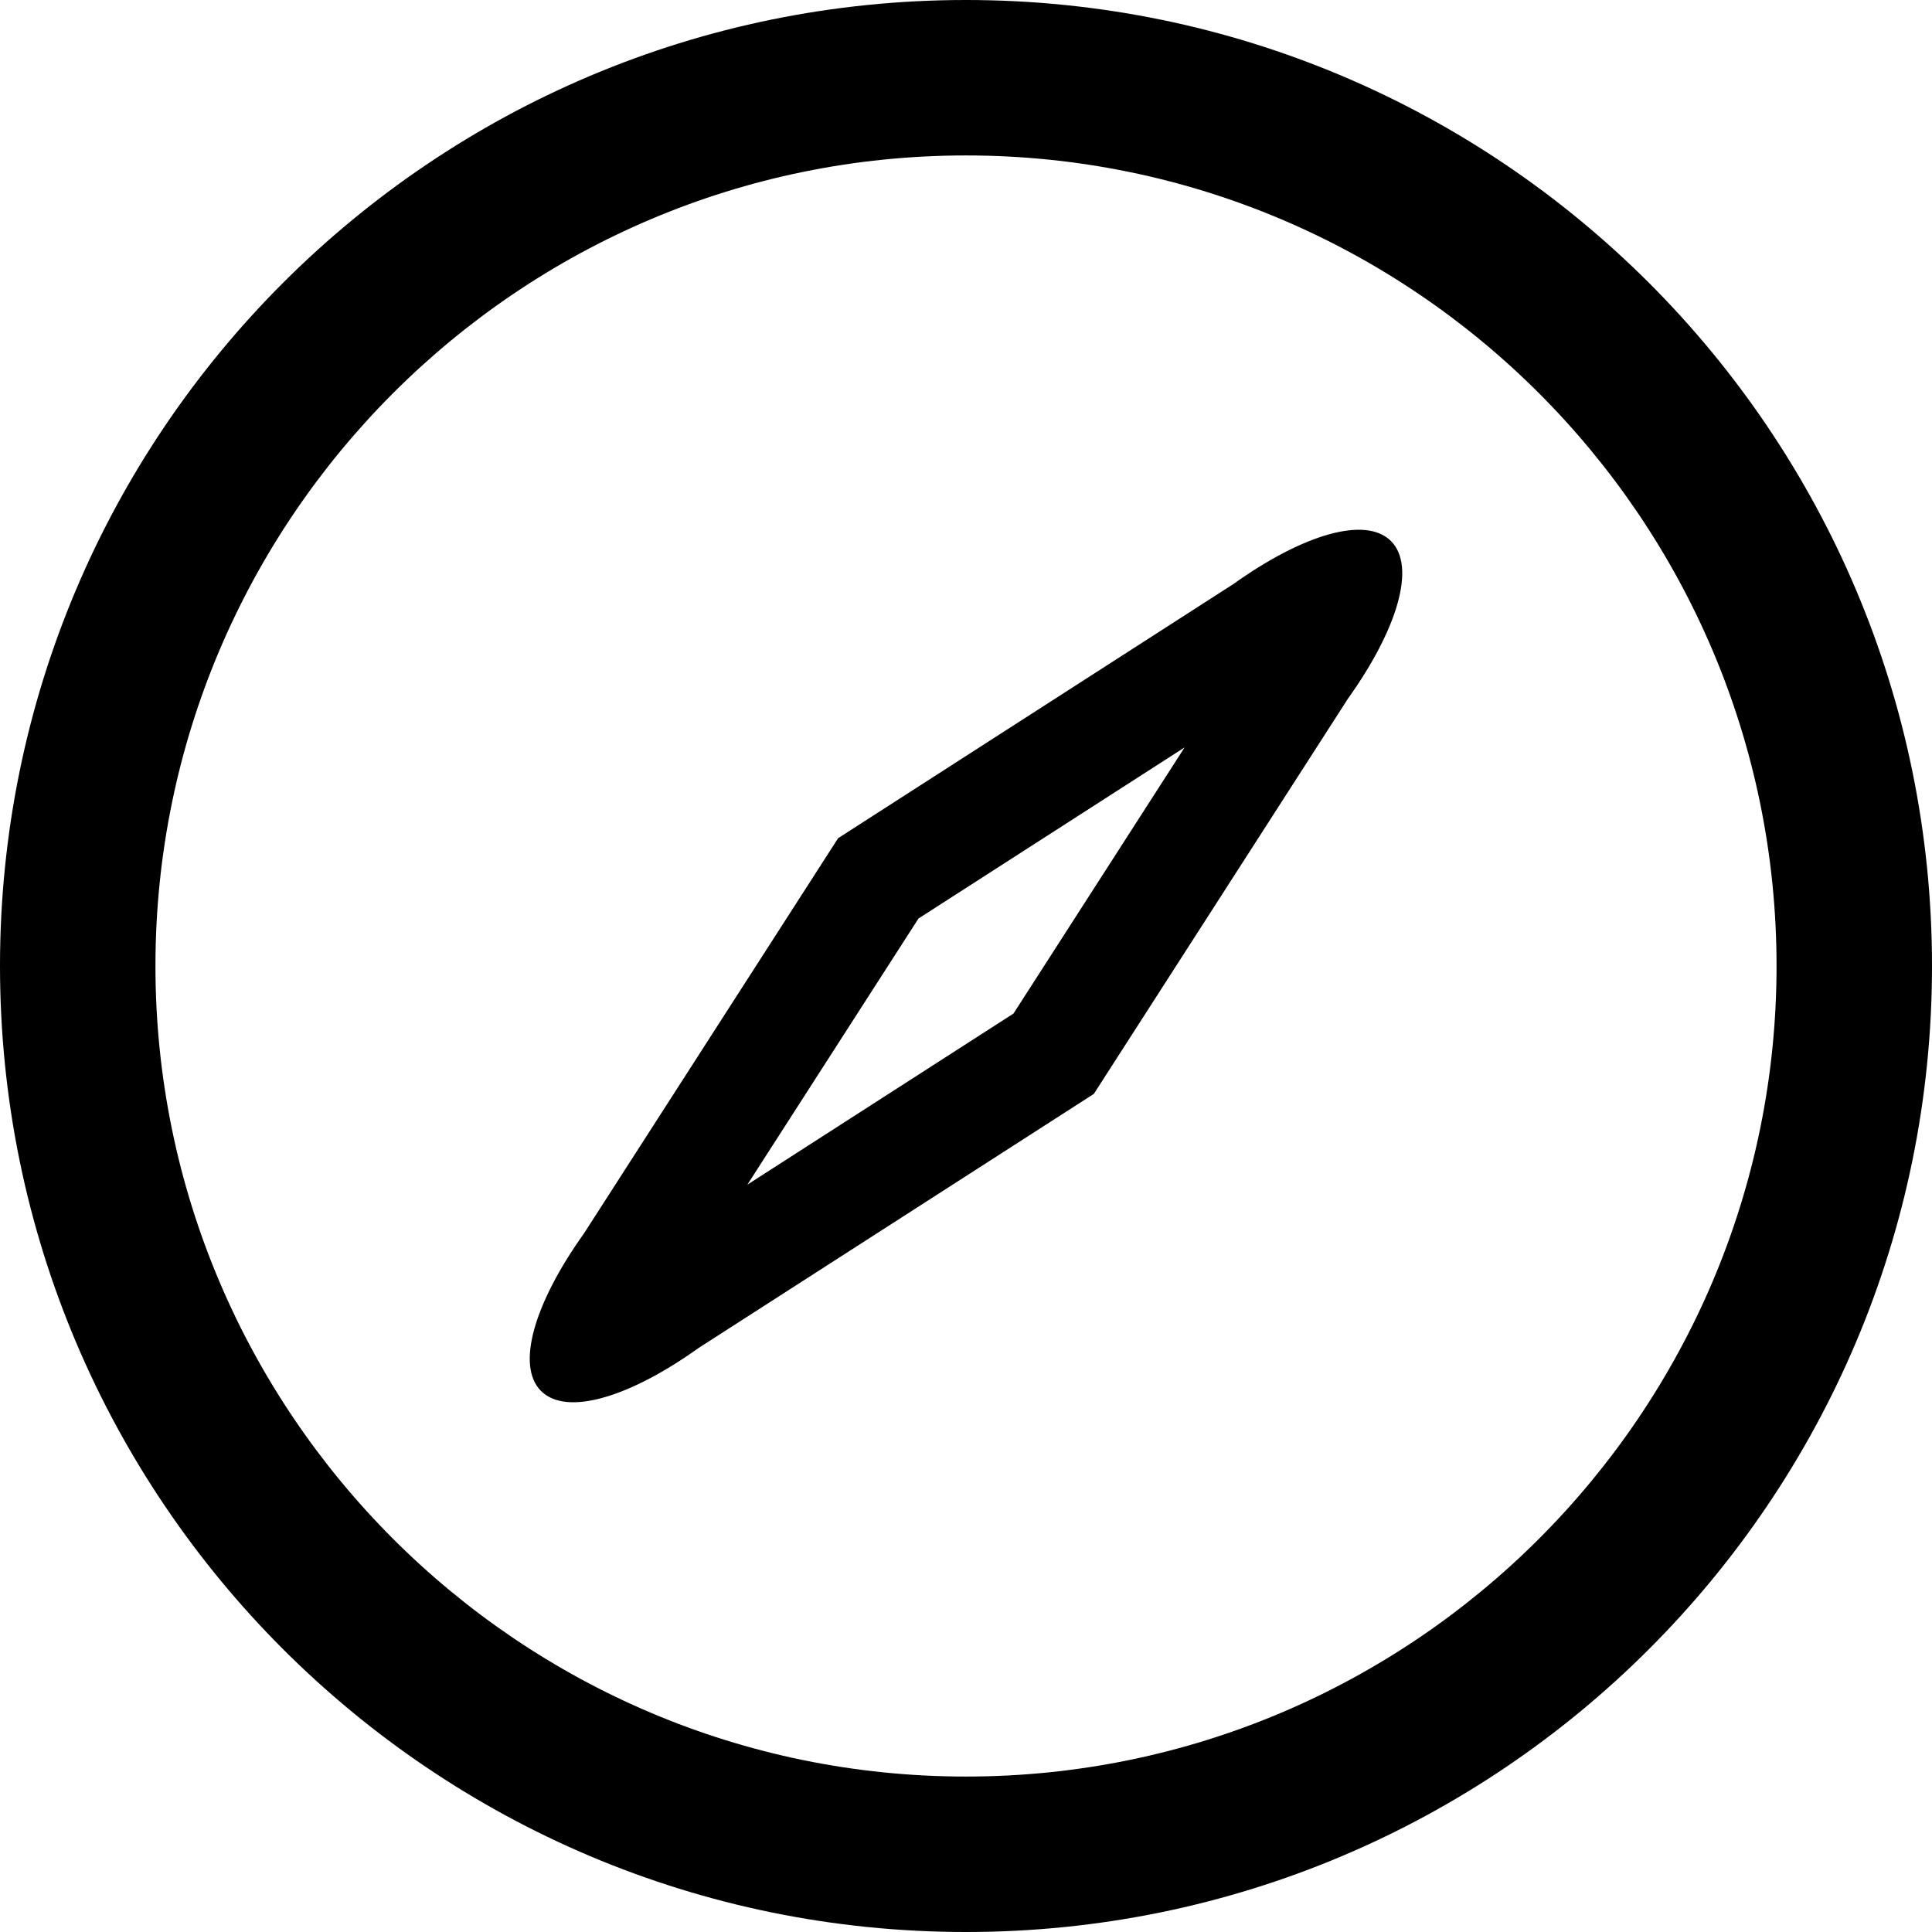
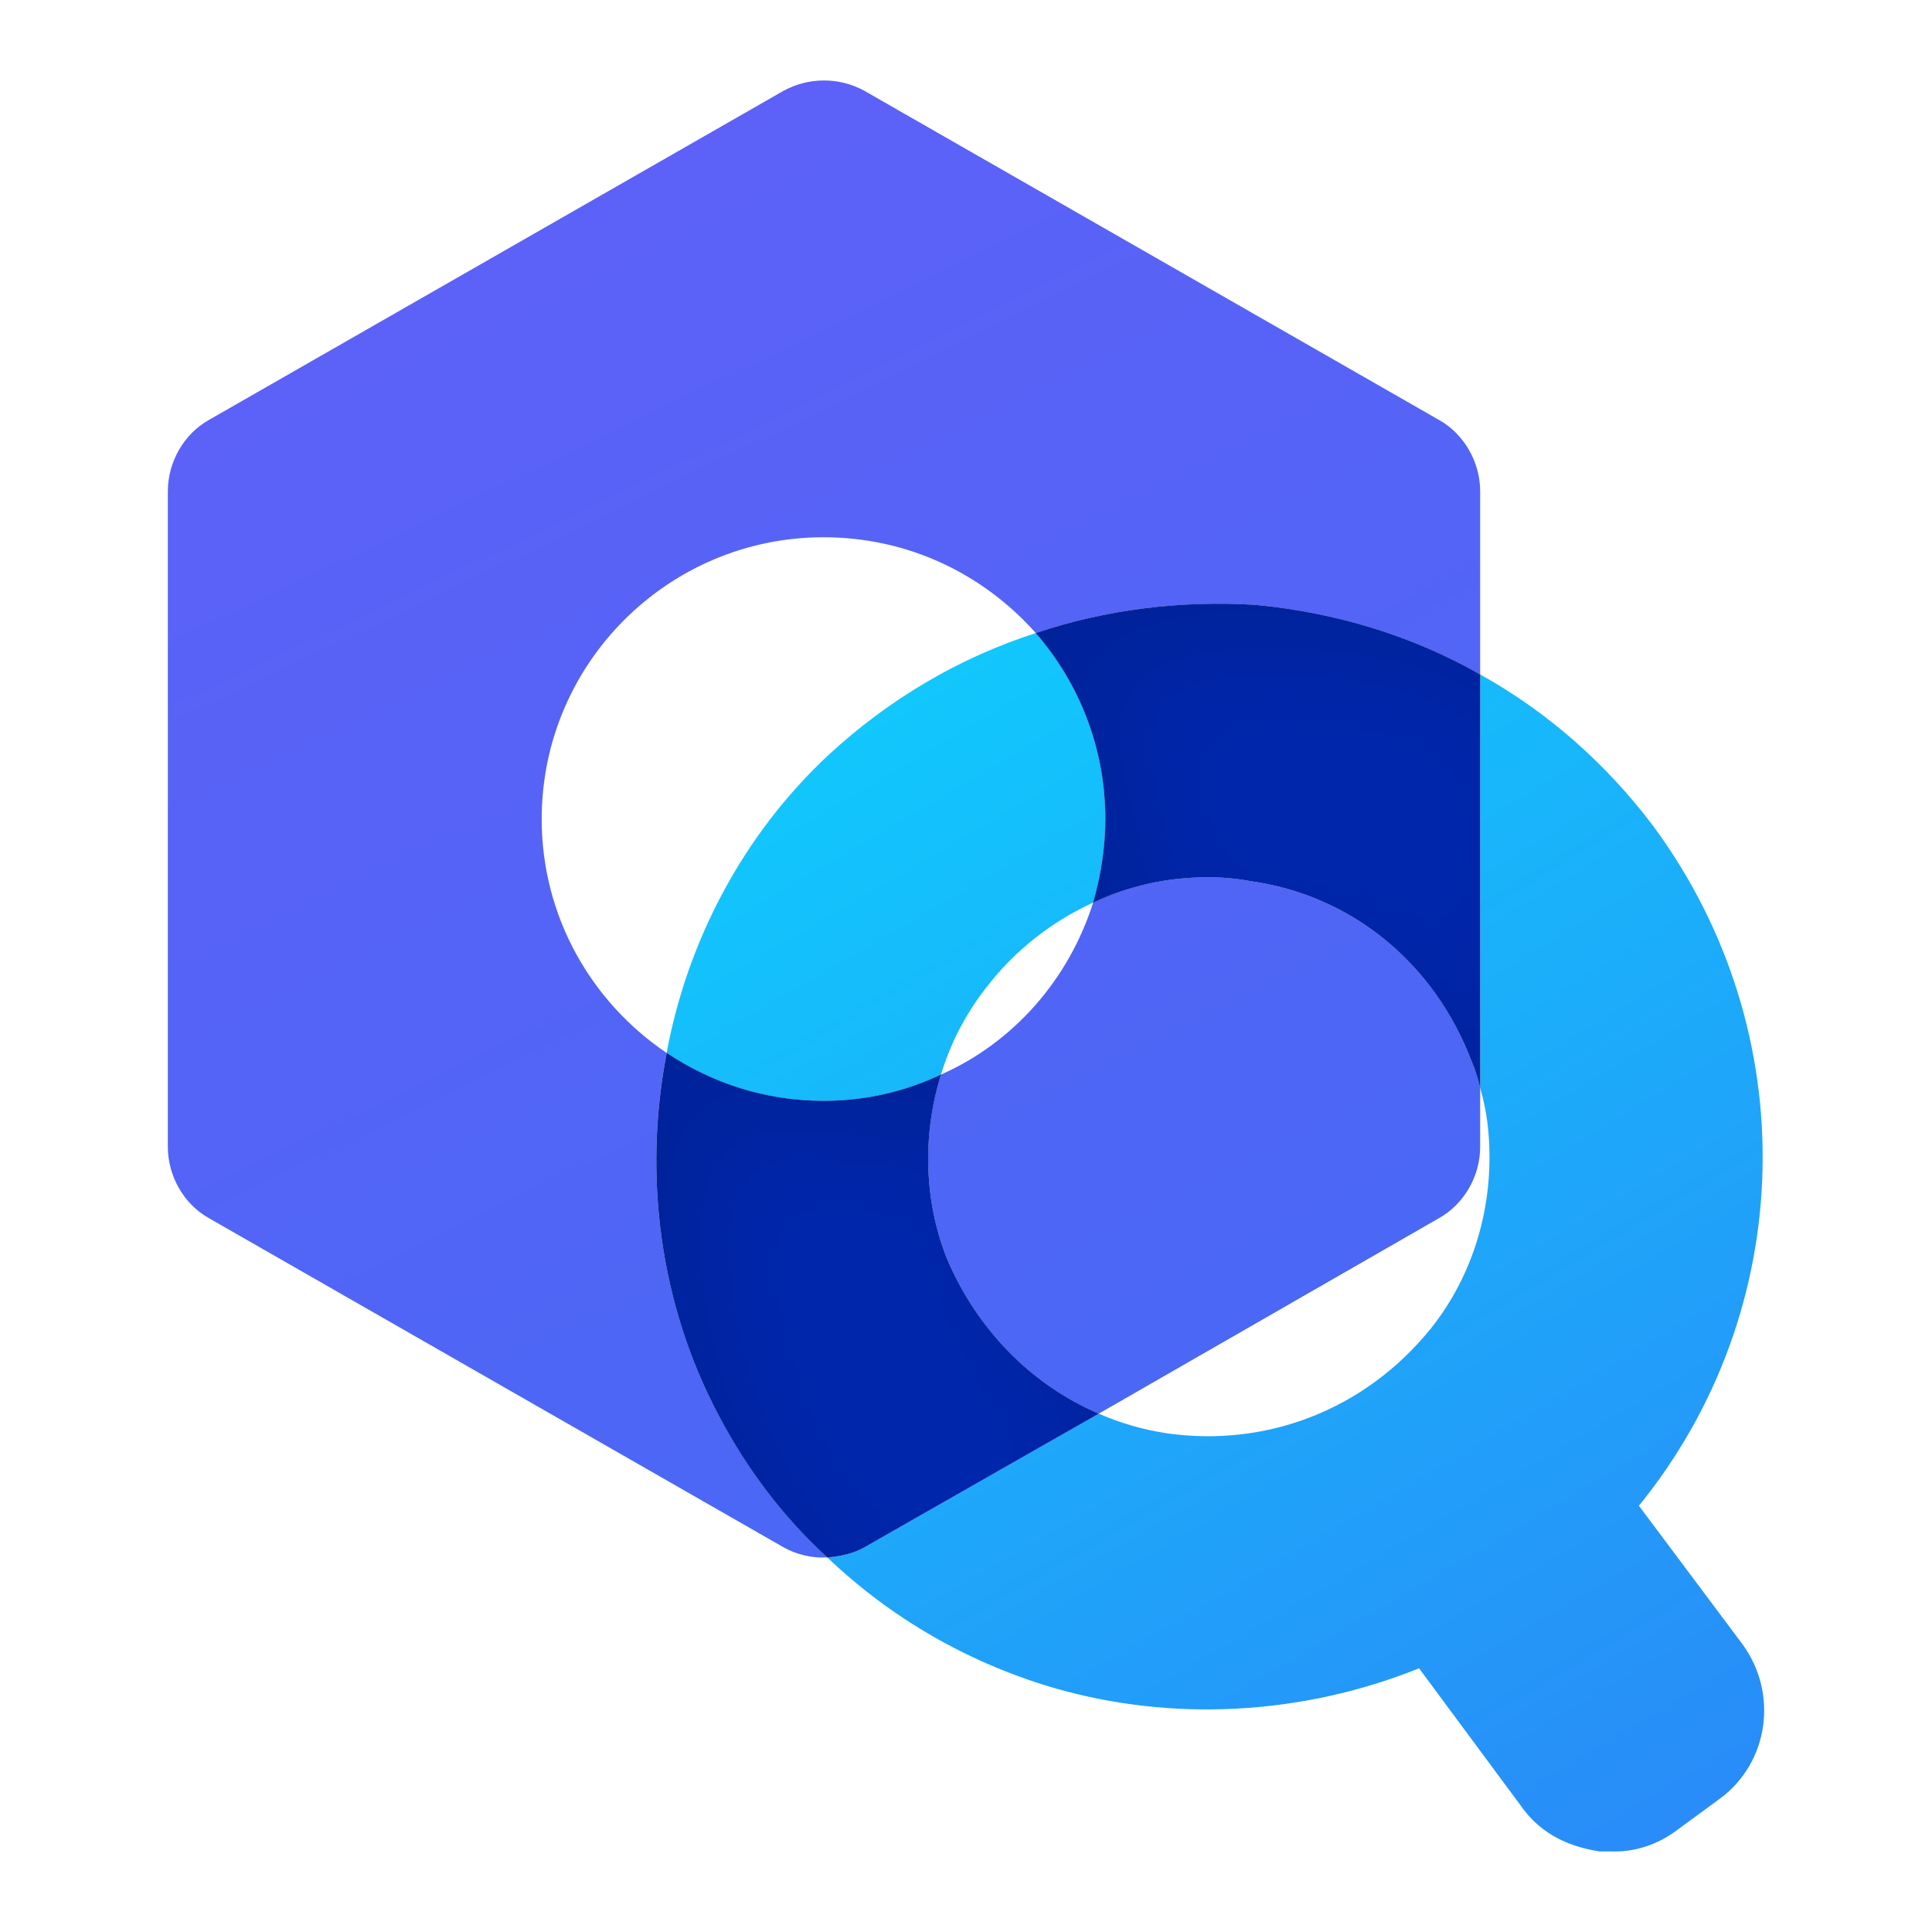
- <svg xmlns="http://www.w3.org/2000/svg" width="200px" height="200px" viewBox="0 0 200 200" version="1.1">
-   <g id="Page-1" stroke="none" stroke-width="1" fill="none" fill-rule="evenodd">
-     <g id="discovery" fill="#000000" fill-rule="nonzero">
-       <path d="M100,0 C44.772,0 0,44.772 0,100 C0,155.228 44.772,200 100,200 C155.228,200 200,155.228 200,100 C200,44.772 155.228,0 100,0 Z M100,183.908 C53.733,183.908 16.092,146.267 16.092,100 C16.092,53.733 53.733,16.092 100,16.092 C146.267,16.092 183.908,53.733 183.908,100 C183.908,146.267 146.267,183.908 100,183.908 Z" id="Shape" />
-       <path d="M143.993,56.009 C141.352,53.368 134.821,55.356 127.687,60.455 L86.763,86.768 L60.451,127.687 C55.352,134.823 53.368,141.352 56.007,143.993 C58.646,146.634 65.177,144.648 72.31,139.547 L113.234,113.239 L139.545,72.317 C144.644,65.179 146.632,58.651 143.993,56.009 Z M104.917,104.922 L77.368,122.634 L95.08,95.085 L122.63,77.372 L104.917,104.922 Z" id="Shape" />
-     </g>
+ <svg xmlns="http://www.w3.org/2000/svg" width="24" height="24" viewBox="0 0 24 24" fill="none">
+   <path d="M15.528 10.945C15.341 10.91 15.166 10.898 15.003 10.898C14.501 10.898 14.022 11.003 13.579 11.213C13.276 12.17 12.587 12.952 11.689 13.349C11.455 14.096 11.479 14.912 11.759 15.624C12.132 16.511 12.809 17.2 13.649 17.561L17.873 15.134C18.188 14.959 18.387 14.609 18.387 14.247V13.512C18.363 13.407 18.328 13.29 18.282 13.185C17.815 11.96 16.788 11.12 15.528 10.945ZM17.873 5.215L10.743 1.131C10.428 0.956 10.043 0.956 9.728 1.131L2.598 5.215C2.283 5.39 2.085 5.741 2.085 6.102V14.247C2.085 14.609 2.283 14.959 2.598 15.134L9.728 19.218C9.892 19.312 10.09 19.358 10.277 19.347C9.74 18.857 9.285 18.261 8.935 17.596C8.188 16.196 7.989 14.586 8.281 13.08C7.348 12.45 6.729 11.388 6.729 10.175C6.729 8.238 8.305 6.674 10.23 6.674C11.28 6.674 12.214 7.129 12.867 7.864C13.731 7.573 14.664 7.456 15.598 7.514C16.59 7.608 17.546 7.899 18.387 8.378V6.102C18.387 5.741 18.188 5.39 17.873 5.215Z" fill="url(#paint0_radial_213_73380)" />
+   <path d="M21.642 20.42L20.359 18.705C22.331 16.278 22.424 12.812 20.534 10.257C19.951 9.486 19.227 8.845 18.387 8.378V13.512C18.468 13.792 18.503 14.072 18.503 14.376C18.503 15.158 18.247 15.916 17.768 16.511C16.963 17.503 15.75 17.981 14.501 17.806C14.198 17.76 13.918 17.678 13.649 17.561L10.744 19.218C10.604 19.3 10.428 19.335 10.277 19.347C11.059 20.093 12.004 20.642 13.054 20.957C14.548 21.4 16.181 21.307 17.628 20.724L18.889 22.427C19.099 22.731 19.414 22.929 19.869 22.999H20.009C20.3 23.011 20.592 22.917 20.837 22.731L21.362 22.346C21.969 21.902 22.098 21.039 21.642 20.42ZM12.237 12.287C12.599 11.809 13.066 11.447 13.579 11.213C13.672 10.887 13.731 10.537 13.731 10.175C13.731 9.288 13.404 8.483 12.867 7.864C11.922 8.168 11.047 8.681 10.289 9.381C9.227 10.373 8.538 11.692 8.281 13.08C8.842 13.454 9.507 13.675 10.23 13.675C10.755 13.675 11.245 13.559 11.689 13.349C11.806 12.964 11.992 12.602 12.237 12.287Z" fill="url(#paint1_radial_213_73380)" />
+   <g filter="url(#filter0_i_213_73380)">
+     <path d="M13.649 17.561L10.744 19.218C10.604 19.3 10.429 19.335 10.277 19.347C9.74 18.857 9.285 18.261 8.935 17.596C8.188 16.196 7.99 14.586 8.282 13.08C8.842 13.454 9.507 13.675 10.23 13.675C10.755 13.675 11.245 13.559 11.689 13.349C11.456 14.096 11.479 14.912 11.759 15.624C12.132 16.511 12.809 17.2 13.649 17.561Z" fill="#0026AC" />
  </g>
+   <g filter="url(#filter1_i_213_73380)">
+     <path d="M18.387 8.378V13.512C18.363 13.407 18.328 13.29 18.282 13.185C17.815 11.96 16.788 11.12 15.528 10.945C15.341 10.91 15.166 10.898 15.003 10.898C14.501 10.898 14.023 11.003 13.579 11.213C13.672 10.887 13.731 10.537 13.731 10.175C13.731 9.288 13.404 8.483 12.867 7.864C13.731 7.573 14.664 7.456 15.598 7.514C16.59 7.608 17.547 7.899 18.387 8.378Z" fill="#0026AC" />
+   </g>
+   <defs>
+     <filter id="filter0_i_213_73380" x="8.153" y="13.08" width="6.186" height="6.955" filterUnits="userSpaceOnUse" color-interpolation-filters="sRGB">
+       <feFlood flood-opacity="0" result="BackgroundImageFix" />
+       <feBlend mode="normal" in="SourceGraphic" in2="BackgroundImageFix" result="shape" />
+       <feColorMatrix in="SourceAlpha" type="matrix" values="0 0 0 0 0 0 0 0 0 0 0 0 0 0 0 0 0 0 127 0" result="hardAlpha" />
+       <feOffset dx="0.689" dy="0.689" />
+       <feGaussianBlur stdDeviation="0.689" />
+       <feComposite in2="hardAlpha" operator="arithmetic" k2="-1" k3="1" />
+       <feColorMatrix type="matrix" values="0 0 0 0 0 0 0 0 0 0 0 0 0 0 0 0 0 0 0.1 0" />
+       <feBlend mode="multiply" in2="shape" result="effect1_innerShadow_213_73380" />
+     </filter>
+     <filter id="filter1_i_213_73380" x="12.867" y="7.5" width="6.209" height="6.702" filterUnits="userSpaceOnUse" color-interpolation-filters="sRGB">
+       <feFlood flood-opacity="0" result="BackgroundImageFix" />
+       <feBlend mode="normal" in="SourceGraphic" in2="BackgroundImageFix" result="shape" />
+       <feColorMatrix in="SourceAlpha" type="matrix" values="0 0 0 0 0 0 0 0 0 0 0 0 0 0 0 0 0 0 127 0" result="hardAlpha" />
+       <feOffset dx="0.689" dy="0.689" />
+       <feGaussianBlur stdDeviation="0.689" />
+       <feComposite in2="hardAlpha" operator="arithmetic" k2="-1" k3="1" />
+       <feColorMatrix type="matrix" values="0 0 0 0 0 0 0 0 0 0 0 0 0 0 0 0 0 0 0.1 0" />
+       <feBlend mode="multiply" in2="shape" result="effect1_innerShadow_213_73380" />
+     </filter>
+     <radialGradient id="paint0_radial_213_73380" cx="0" cy="0" r="1" gradientUnits="userSpaceOnUse" gradientTransform="translate(3.36886 -12.9195) rotate(64.6731) scale(127.633 541.085)">
+       <stop stop-color="#715BF9" />
+       <stop offset="0.592" stop-color="#1378EF" />
+       <stop offset="1" stop-color="#38ABD7" />
+     </radialGradient>
+     <radialGradient id="paint1_radial_213_73380" cx="0" cy="0" r="1" gradientUnits="userSpaceOnUse" gradientTransform="translate(9.35522 -3.61792) rotate(64.3666) scale(105.554 451.384)">
+       <stop stop-color="#00F2FF" />
+       <stop offset="0.592" stop-color="#5913EF" />
+       <stop offset="1" stop-color="#3B38D7" />
+     </radialGradient>
+   </defs>
</svg>
